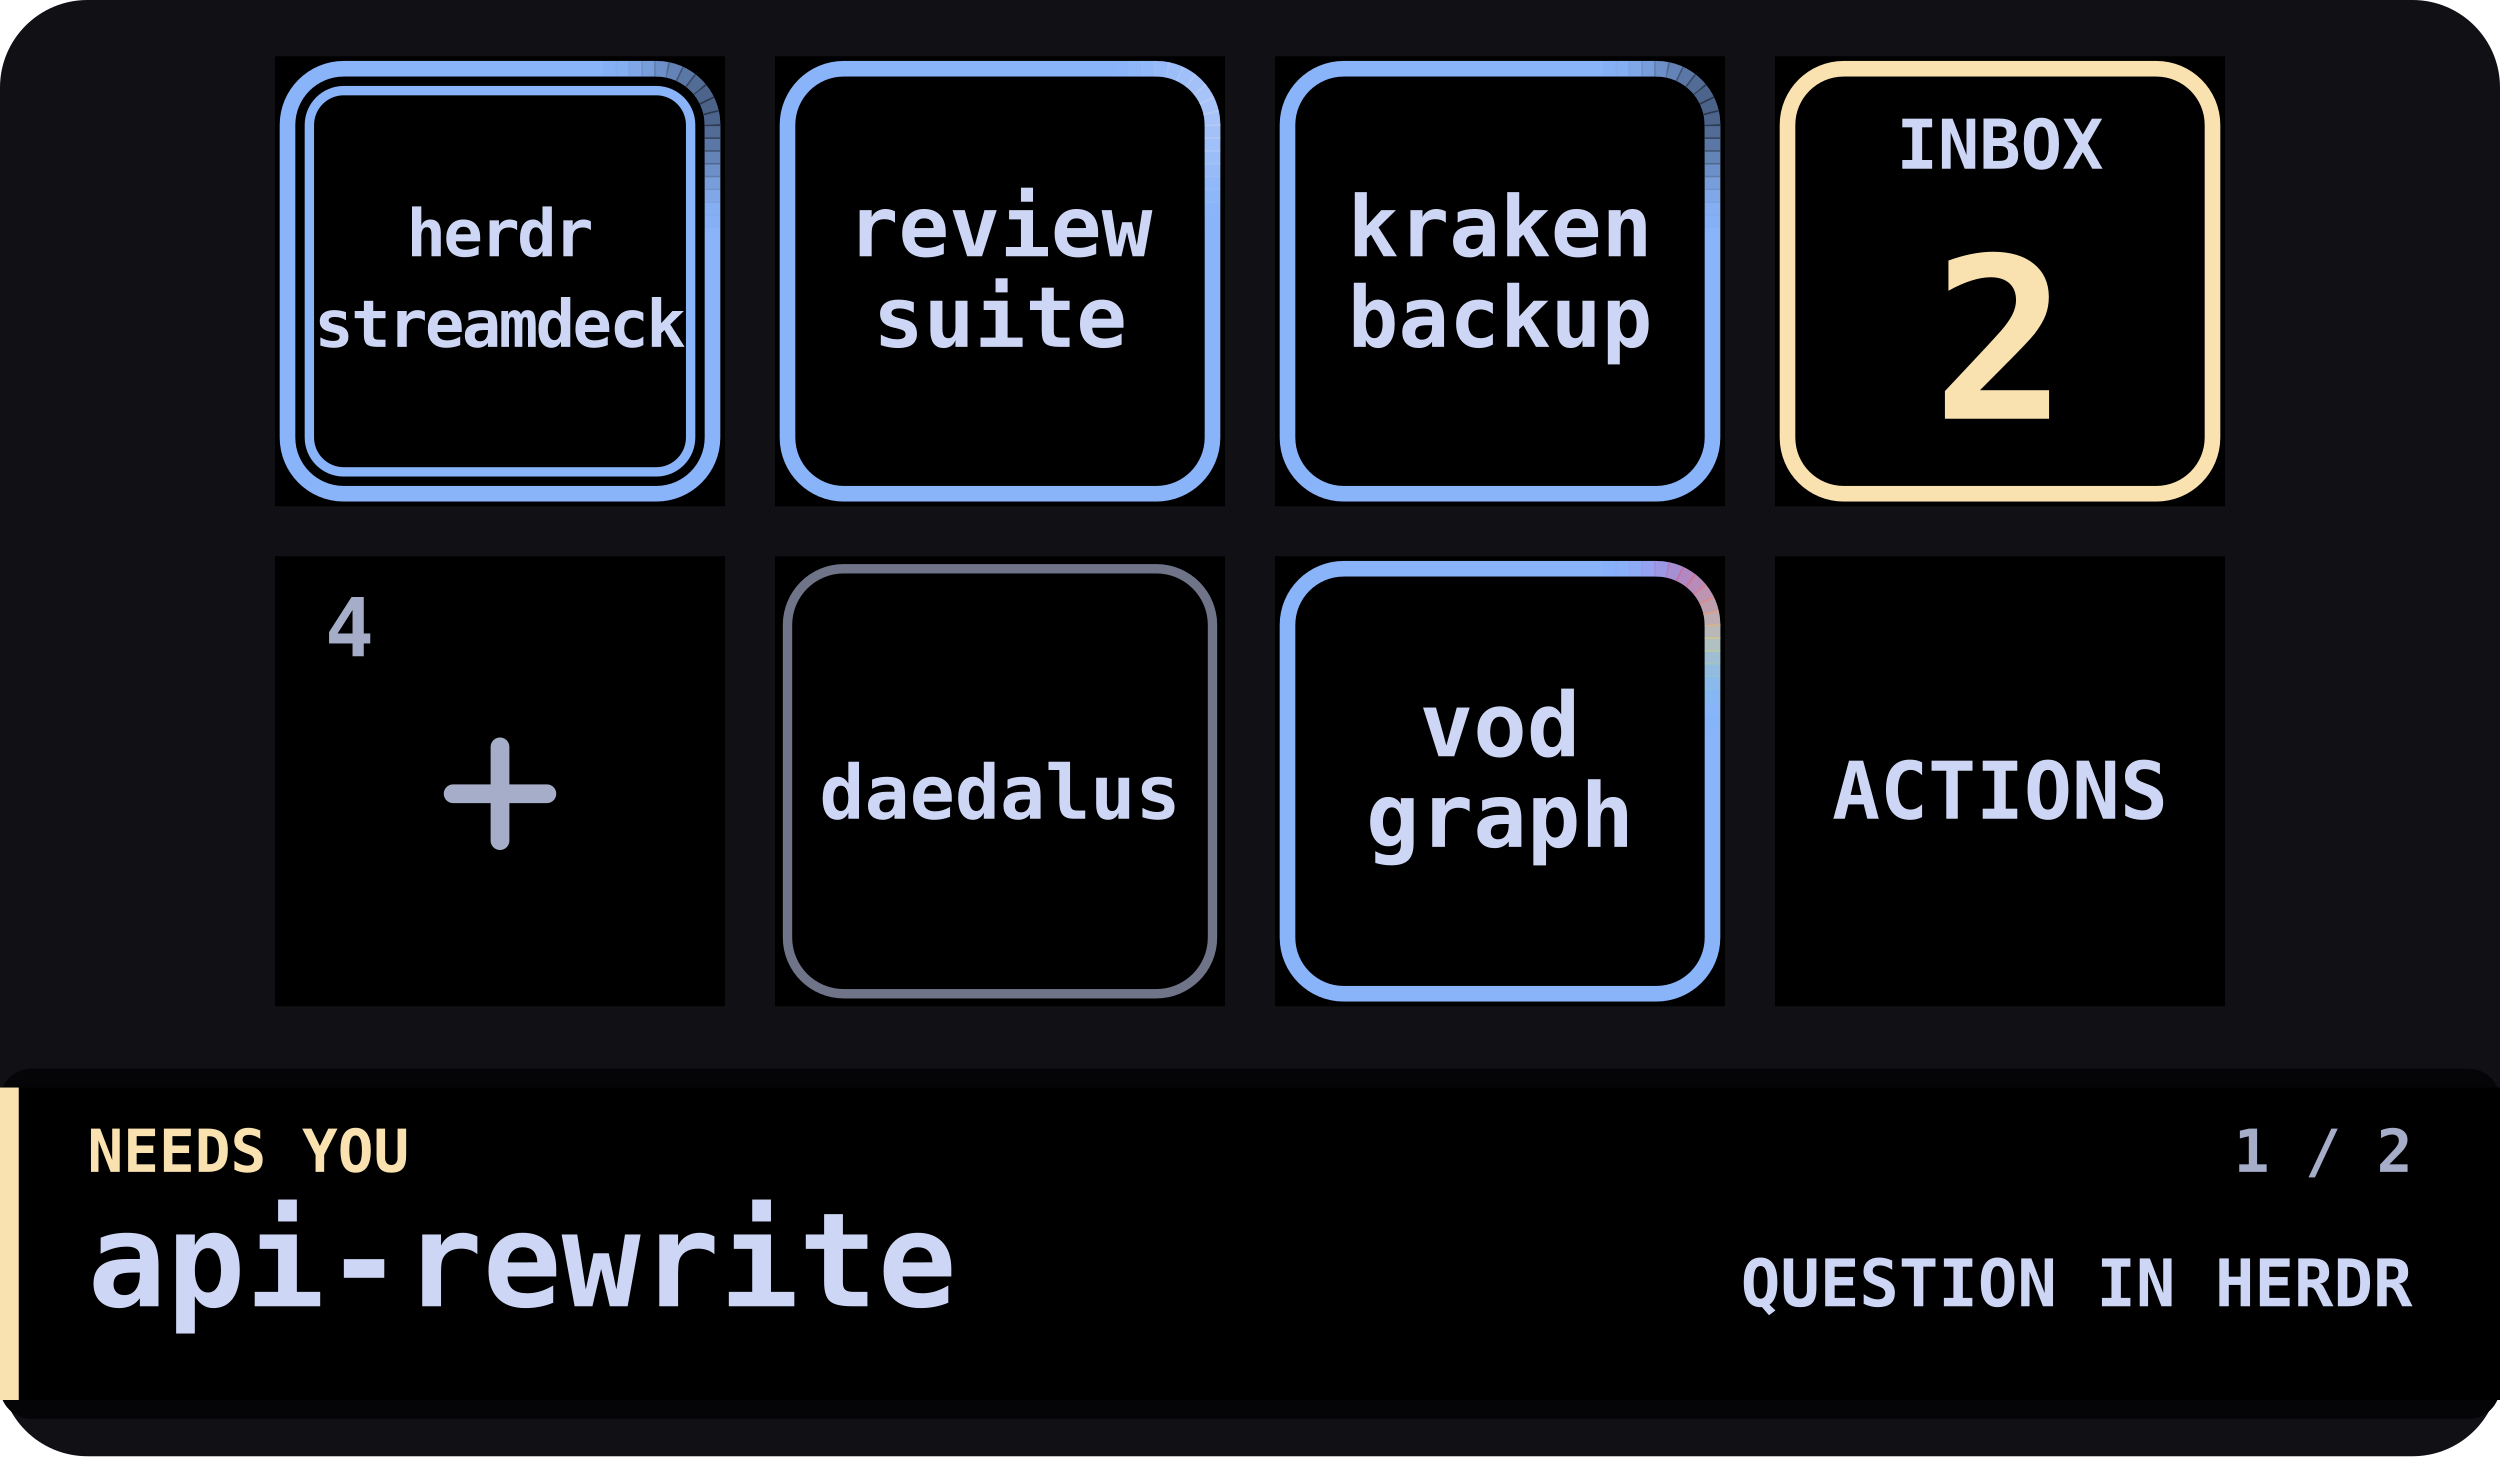
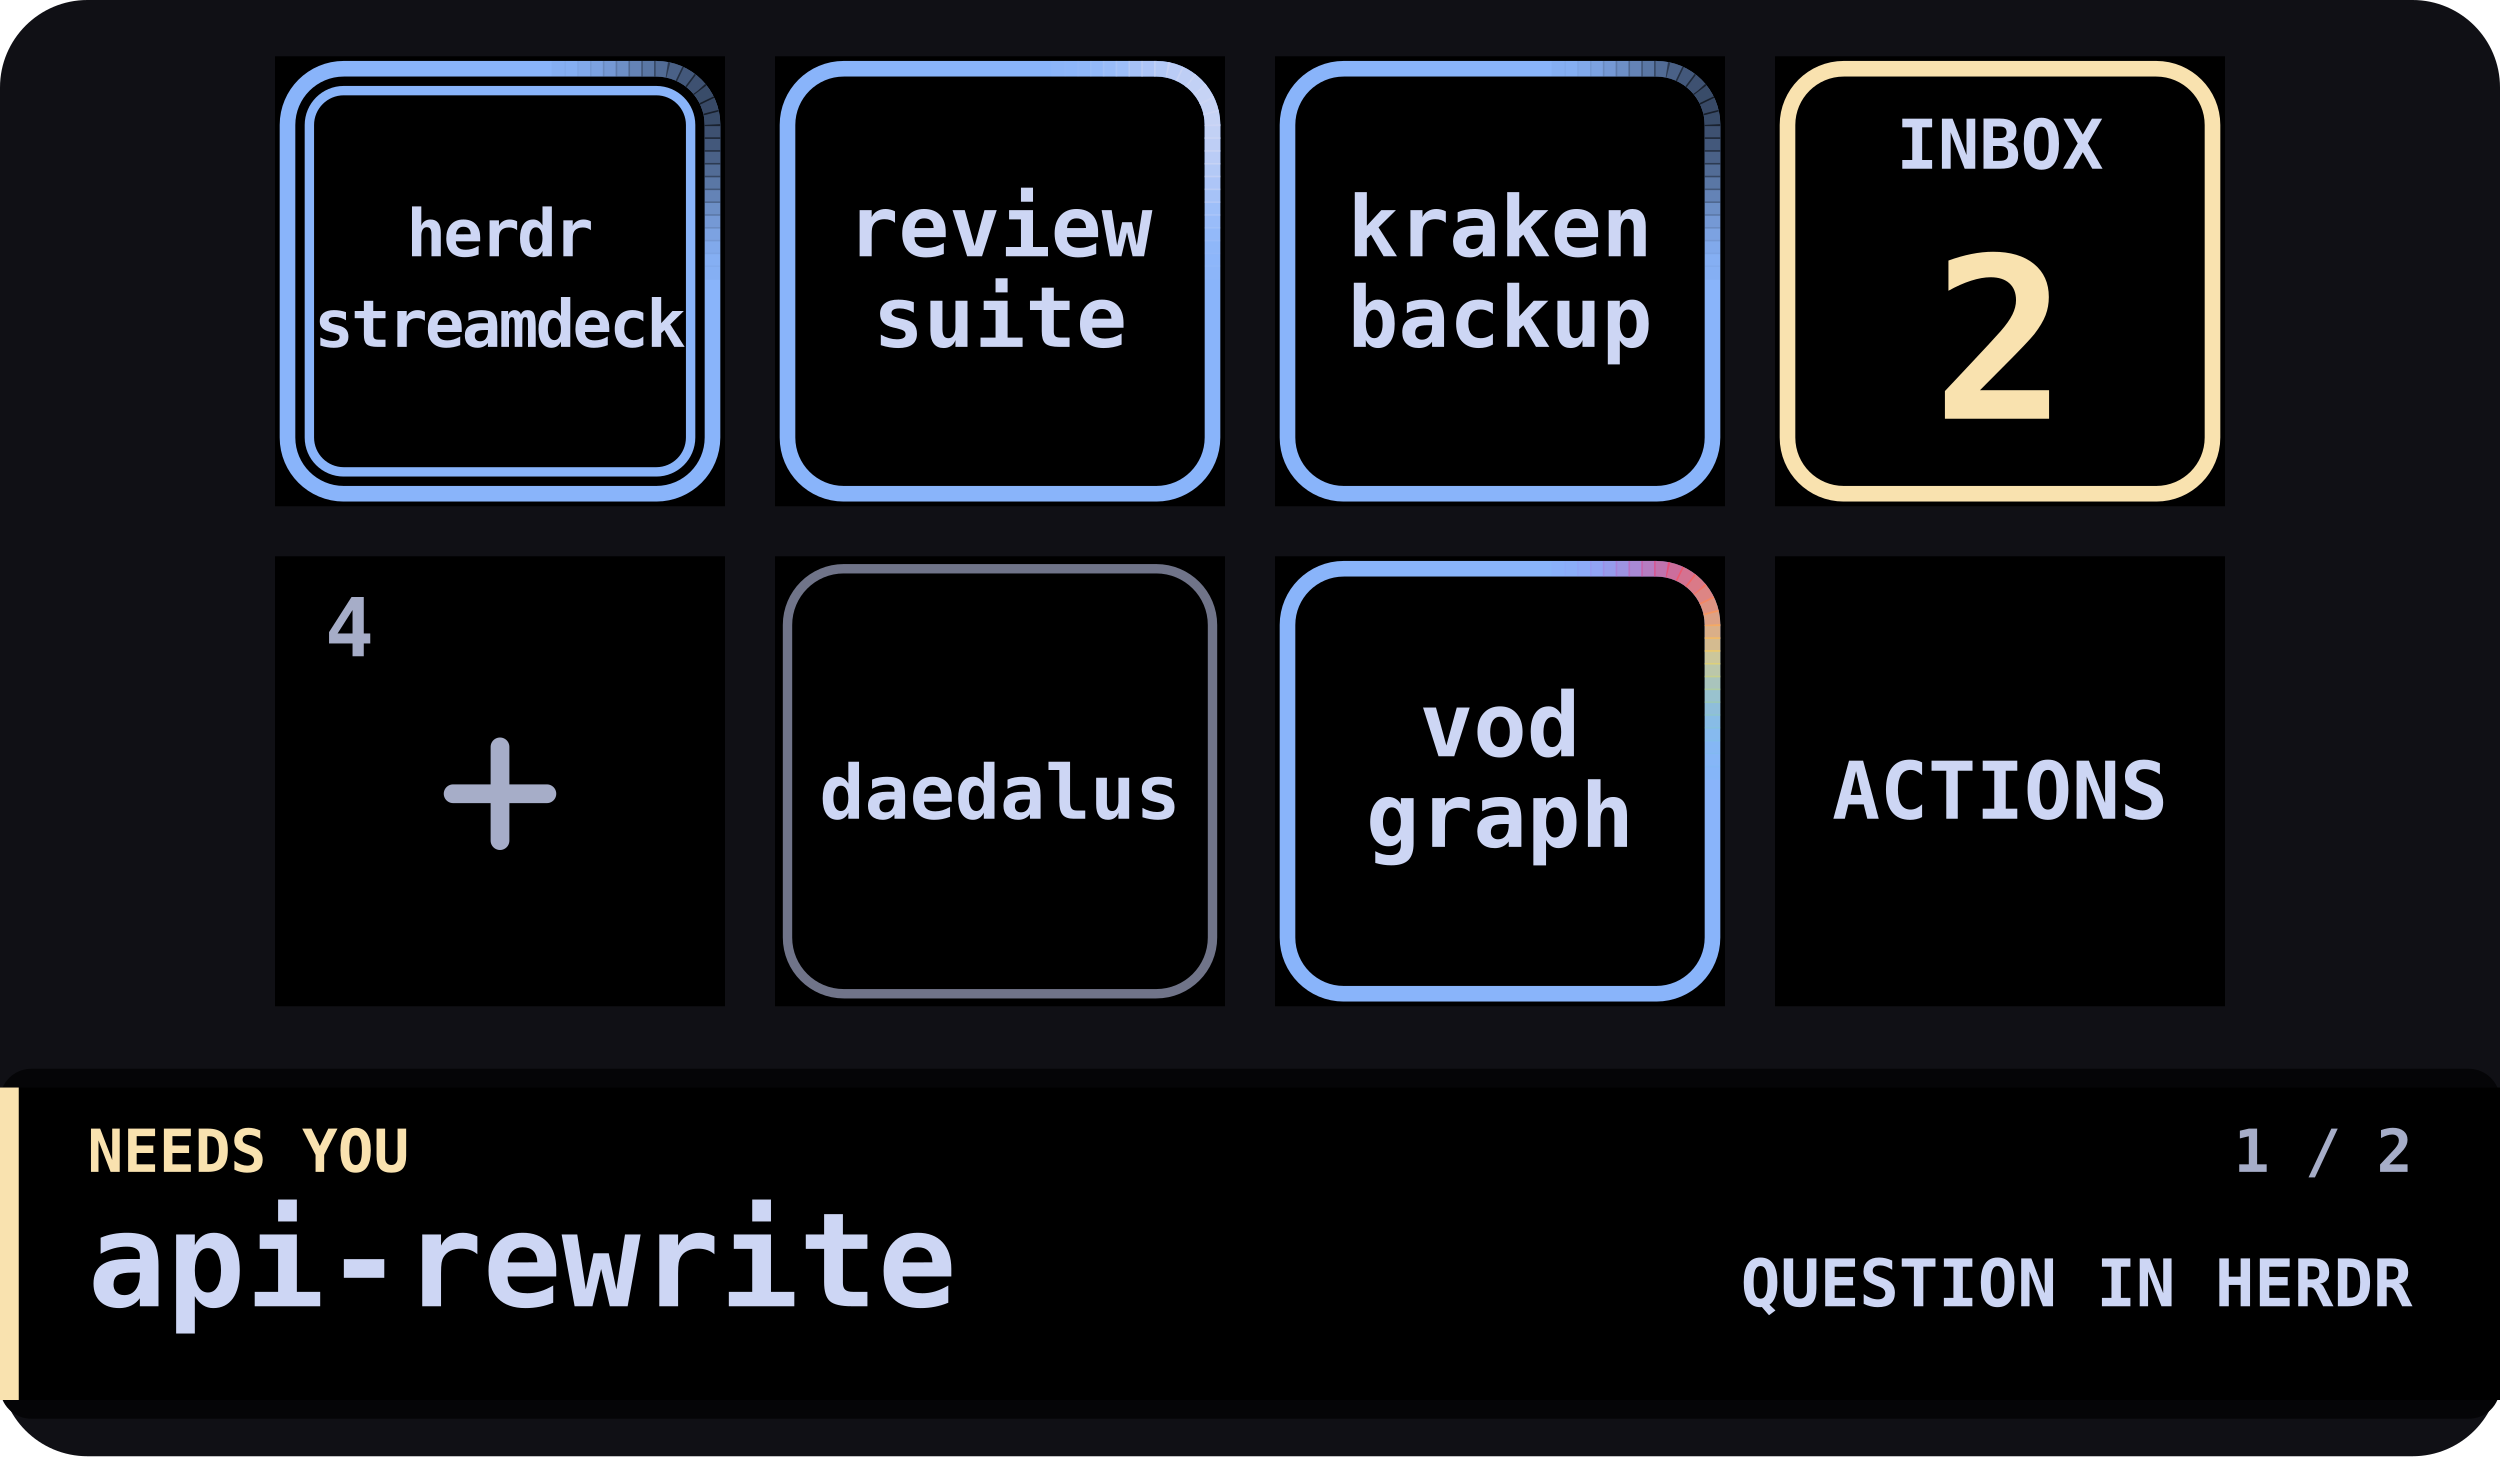
<svg xmlns="http://www.w3.org/2000/svg" width="800" height="466" viewBox="0 0 800 466">
  <rect width="800" height="466" rx="28" fill="#101015" />
  <svg x="88" y="18" width="144" height="144" viewBox="0 0 144 144">
    <rect width="144" height="144" fill="#000000" />
    <rect x="11" y="11" width="122" height="122" rx="11" fill="none" stroke="rgb(137 180 250)" stroke-width="3" />
    <rect x="4" y="4" width="136" height="136" rx="18" fill="none" stroke="rgb(137 180 250)" stroke-width="5" />
-     <rect x="4" y="4" width="136" height="136" rx="18" fill="none" stroke-width="5" stroke="#000000" stroke-opacity="0.02" stroke-dasharray="4.62 1021.58" stroke-dashoffset="-82.9" />
-     <rect x="4" y="4" width="136" height="136" rx="18" fill="none" stroke-width="5" stroke="#000000" stroke-opacity="0.03" stroke-dasharray="4.62 1021.58" stroke-dashoffset="-87.0" />
-     <rect x="4" y="4" width="136" height="136" rx="18" fill="none" stroke-width="5" stroke="#000000" stroke-opacity="0.07" stroke-dasharray="4.62 1021.58" stroke-dashoffset="-91.1" />
-     <rect x="4" y="4" width="136" height="136" rx="18" fill="none" stroke-width="5" stroke="#000000" stroke-opacity="0.13" stroke-dasharray="4.62 1021.58" stroke-dashoffset="-95.2" />
-     <rect x="4" y="4" width="136" height="136" rx="18" fill="none" stroke-width="5" stroke="#000000" stroke-opacity="0.20" stroke-dasharray="4.62 1021.58" stroke-dashoffset="-99.3" />
-     <rect x="4" y="4" width="136" height="136" rx="18" fill="none" stroke-width="5" stroke="#000000" stroke-opacity="0.27" stroke-dasharray="4.62 1021.58" stroke-dashoffset="-103.4" />
-     <rect x="4" y="4" width="136" height="136" rx="18" fill="none" stroke-width="5" stroke="#000000" stroke-opacity="0.34" stroke-dasharray="4.62 1021.58" stroke-dashoffset="-107.5" />
-     <rect x="4" y="4" width="136" height="136" rx="18" fill="none" stroke-width="5" stroke="#000000" stroke-opacity="0.40" stroke-dasharray="4.62 1021.58" stroke-dashoffset="-111.6" />
-     <rect x="4" y="4" width="136" height="136" rx="18" fill="none" stroke-width="5" stroke="#000000" stroke-opacity="0.44" stroke-dasharray="4.62 1021.58" stroke-dashoffset="-115.8" />
-     <rect x="4" y="4" width="136" height="136" rx="18" fill="none" stroke-width="5" stroke="#000000" stroke-opacity="0.45" stroke-dasharray="4.62 1021.58" stroke-dashoffset="-119.9" />
-     <rect x="4" y="4" width="136" height="136" rx="18" fill="none" stroke-width="5" stroke="#000000" stroke-opacity="0.44" stroke-dasharray="4.62 1021.58" stroke-dashoffset="-124.0" />
-     <rect x="4" y="4" width="136" height="136" rx="18" fill="none" stroke-width="5" stroke="#000000" stroke-opacity="0.40" stroke-dasharray="4.62 1021.58" stroke-dashoffset="-128.1" />
-     <rect x="4" y="4" width="136" height="136" rx="18" fill="none" stroke-width="5" stroke="#000000" stroke-opacity="0.34" stroke-dasharray="4.62 1021.58" stroke-dashoffset="-132.2" />
-     <rect x="4" y="4" width="136" height="136" rx="18" fill="none" stroke-width="5" stroke="#000000" stroke-opacity="0.27" stroke-dasharray="4.62 1021.58" stroke-dashoffset="-136.3" />
-     <rect x="4" y="4" width="136" height="136" rx="18" fill="none" stroke-width="5" stroke="#000000" stroke-opacity="0.20" stroke-dasharray="4.62 1021.58" stroke-dashoffset="-140.4" />
-     <rect x="4" y="4" width="136" height="136" rx="18" fill="none" stroke-width="5" stroke="#000000" stroke-opacity="0.13" stroke-dasharray="4.62 1021.58" stroke-dashoffset="-144.5" />
-     <rect x="4" y="4" width="136" height="136" rx="18" fill="none" stroke-width="5" stroke="#000000" stroke-opacity="0.07" stroke-dasharray="4.62 1021.58" stroke-dashoffset="-148.6" />
-     <rect x="4" y="4" width="136" height="136" rx="18" fill="none" stroke-width="5" stroke="#000000" stroke-opacity="0.03" stroke-dasharray="4.62 1021.58" stroke-dashoffset="-152.7" />
-     <rect x="4" y="4" width="136" height="136" rx="18" fill="none" stroke-width="5" stroke="#000000" stroke-opacity="0.02" stroke-dasharray="4.62 1021.58" stroke-dashoffset="-156.8" />
+     <rect x="4" y="4" width="136" height="136" rx="18" fill="none" stroke-width="5" stroke="#000000" stroke-opacity="0.03" stroke-dasharray="4.62 1021.58" stroke-dashoffset="-66.5" />
+     <rect x="4" y="4" width="136" height="136" rx="18" fill="none" stroke-width="5" stroke="#000000" stroke-opacity="0.03" stroke-dasharray="4.62 1021.58" stroke-dashoffset="-70.6" />
+     <rect x="4" y="4" width="136" height="136" rx="18" fill="none" stroke-width="5" stroke="#000000" stroke-opacity="0.06" stroke-dasharray="4.62 1021.58" stroke-dashoffset="-74.7" />
+     <rect x="4" y="4" width="136" height="136" rx="18" fill="none" stroke-width="5" stroke="#000000" stroke-opacity="0.10" stroke-dasharray="4.62 1021.58" stroke-dashoffset="-78.8" />
+     <rect x="4" y="4" width="136" height="136" rx="18" fill="none" stroke-width="5" stroke="#000000" stroke-opacity="0.15" stroke-dasharray="4.62 1021.58" stroke-dashoffset="-82.9" />
+     <rect x="4" y="4" width="136" height="136" rx="18" fill="none" stroke-width="5" stroke="#000000" stroke-opacity="0.21" stroke-dasharray="4.62 1021.58" stroke-dashoffset="-87.0" />
+     <rect x="4" y="4" width="136" height="136" rx="18" fill="none" stroke-width="5" stroke="#000000" stroke-opacity="0.27" stroke-dasharray="4.62 1021.58" stroke-dashoffset="-91.1" />
+     <rect x="4" y="4" width="136" height="136" rx="18" fill="none" stroke-width="5" stroke="#000000" stroke-opacity="0.34" stroke-dasharray="4.62 1021.58" stroke-dashoffset="-95.2" />
+     <rect x="4" y="4" width="136" height="136" rx="18" fill="none" stroke-width="5" stroke="#000000" stroke-opacity="0.40" stroke-dasharray="4.62 1021.58" stroke-dashoffset="-99.3" />
+     <rect x="4" y="4" width="136" height="136" rx="18" fill="none" stroke-width="5" stroke="#000000" stroke-opacity="0.46" stroke-dasharray="4.62 1021.58" stroke-dashoffset="-103.4" />
+     <rect x="4" y="4" width="136" height="136" rx="18" fill="none" stroke-width="5" stroke="#000000" stroke-opacity="0.51" stroke-dasharray="4.62 1021.58" stroke-dashoffset="-107.5" />
+     <rect x="4" y="4" width="136" height="136" rx="18" fill="none" stroke-width="5" stroke="#000000" stroke-opacity="0.55" stroke-dasharray="4.62 1021.58" stroke-dashoffset="-111.6" />
+     <rect x="4" y="4" width="136" height="136" rx="18" fill="none" stroke-width="5" stroke="#000000" stroke-opacity="0.58" stroke-dasharray="4.62 1021.58" stroke-dashoffset="-115.8" />
+     <rect x="4" y="4" width="136" height="136" rx="18" fill="none" stroke-width="5" stroke="#000000" stroke-opacity="0.59" stroke-dasharray="4.62 1021.58" stroke-dashoffset="-119.9" />
+     <rect x="4" y="4" width="136" height="136" rx="18" fill="none" stroke-width="5" stroke="#000000" stroke-opacity="0.58" stroke-dasharray="4.62 1021.58" stroke-dashoffset="-124.0" />
+     <rect x="4" y="4" width="136" height="136" rx="18" fill="none" stroke-width="5" stroke="#000000" stroke-opacity="0.55" stroke-dasharray="4.62 1021.58" stroke-dashoffset="-128.1" />
+     <rect x="4" y="4" width="136" height="136" rx="18" fill="none" stroke-width="5" stroke="#000000" stroke-opacity="0.51" stroke-dasharray="4.62 1021.58" stroke-dashoffset="-132.2" />
+     <rect x="4" y="4" width="136" height="136" rx="18" fill="none" stroke-width="5" stroke="#000000" stroke-opacity="0.46" stroke-dasharray="4.62 1021.58" stroke-dashoffset="-136.3" />
+     <rect x="4" y="4" width="136" height="136" rx="18" fill="none" stroke-width="5" stroke="#000000" stroke-opacity="0.40" stroke-dasharray="4.62 1021.58" stroke-dashoffset="-140.4" />
+     <rect x="4" y="4" width="136" height="136" rx="18" fill="none" stroke-width="5" stroke="#000000" stroke-opacity="0.34" stroke-dasharray="4.62 1021.58" stroke-dashoffset="-144.5" />
+     <rect x="4" y="4" width="136" height="136" rx="18" fill="none" stroke-width="5" stroke="#000000" stroke-opacity="0.27" stroke-dasharray="4.62 1021.58" stroke-dashoffset="-148.6" />
+     <rect x="4" y="4" width="136" height="136" rx="18" fill="none" stroke-width="5" stroke="#000000" stroke-opacity="0.21" stroke-dasharray="4.62 1021.58" stroke-dashoffset="-152.7" />
+     <rect x="4" y="4" width="136" height="136" rx="18" fill="none" stroke-width="5" stroke="#000000" stroke-opacity="0.15" stroke-dasharray="4.62 1021.58" stroke-dashoffset="-156.8" />
+     <rect x="4" y="4" width="136" height="136" rx="18" fill="none" stroke-width="5" stroke="#000000" stroke-opacity="0.10" stroke-dasharray="4.62 1021.58" stroke-dashoffset="-160.9" />
+     <rect x="4" y="4" width="136" height="136" rx="18" fill="none" stroke-width="5" stroke="#000000" stroke-opacity="0.06" stroke-dasharray="4.62 1021.58" stroke-dashoffset="-165.0" />
+     <rect x="4" y="4" width="136" height="136" rx="18" fill="none" stroke-width="5" stroke="#000000" stroke-opacity="0.03" stroke-dasharray="4.62 1021.58" stroke-dashoffset="-169.1" />
+     <rect x="4" y="4" width="136" height="136" rx="18" fill="none" stroke-width="5" stroke="#000000" stroke-opacity="0.03" stroke-dasharray="4.62 1021.58" stroke-dashoffset="-173.2" />
    <text x="72" y="64" font-family="Consolas" font-weight="700" font-size="21" fill="rgb(205 214 244)" text-anchor="middle" letter-spacing="-0.04em">herdr</text>
    <text x="72" y="93" font-family="Consolas" font-weight="700" font-size="21" fill="rgb(205 214 244)" text-anchor="middle" letter-spacing="-0.04em">streamdeck</text>
  </svg>
  <svg x="248" y="18" width="144" height="144" viewBox="0 0 144 144">
    <rect width="144" height="144" fill="#000000" />
    <rect x="4" y="4" width="136" height="136" rx="18" fill="none" stroke="rgb(137 180 250)" stroke-width="5" />
-     <rect x="4" y="4" width="136" height="136" rx="18" fill="none" stroke-width="5" stroke="rgb(205 214 244)" stroke-opacity="0.02" stroke-dasharray="4.62 1021.58" stroke-dashoffset="-82.9" />
-     <rect x="4" y="4" width="136" height="136" rx="18" fill="none" stroke-width="5" stroke="rgb(205 214 244)" stroke-opacity="0.03" stroke-dasharray="4.62 1021.58" stroke-dashoffset="-87.0" />
-     <rect x="4" y="4" width="136" height="136" rx="18" fill="none" stroke-width="5" stroke="rgb(205 214 244)" stroke-opacity="0.07" stroke-dasharray="4.62 1021.58" stroke-dashoffset="-91.1" />
-     <rect x="4" y="4" width="136" height="136" rx="18" fill="none" stroke-width="5" stroke="rgb(205 214 244)" stroke-opacity="0.13" stroke-dasharray="4.62 1021.58" stroke-dashoffset="-95.2" />
-     <rect x="4" y="4" width="136" height="136" rx="18" fill="none" stroke-width="5" stroke="rgb(205 214 244)" stroke-opacity="0.20" stroke-dasharray="4.62 1021.58" stroke-dashoffset="-99.3" />
-     <rect x="4" y="4" width="136" height="136" rx="18" fill="none" stroke-width="5" stroke="rgb(205 214 244)" stroke-opacity="0.27" stroke-dasharray="4.62 1021.58" stroke-dashoffset="-103.4" />
-     <rect x="4" y="4" width="136" height="136" rx="18" fill="none" stroke-width="5" stroke="rgb(205 214 244)" stroke-opacity="0.34" stroke-dasharray="4.62 1021.58" stroke-dashoffset="-107.5" />
-     <rect x="4" y="4" width="136" height="136" rx="18" fill="none" stroke-width="5" stroke="rgb(205 214 244)" stroke-opacity="0.40" stroke-dasharray="4.62 1021.58" stroke-dashoffset="-111.6" />
-     <rect x="4" y="4" width="136" height="136" rx="18" fill="none" stroke-width="5" stroke="rgb(205 214 244)" stroke-opacity="0.44" stroke-dasharray="4.62 1021.58" stroke-dashoffset="-115.8" />
-     <rect x="4" y="4" width="136" height="136" rx="18" fill="none" stroke-width="5" stroke="rgb(205 214 244)" stroke-opacity="0.45" stroke-dasharray="4.62 1021.58" stroke-dashoffset="-119.9" />
-     <rect x="4" y="4" width="136" height="136" rx="18" fill="none" stroke-width="5" stroke="rgb(205 214 244)" stroke-opacity="0.44" stroke-dasharray="4.62 1021.58" stroke-dashoffset="-124.0" />
-     <rect x="4" y="4" width="136" height="136" rx="18" fill="none" stroke-width="5" stroke="rgb(205 214 244)" stroke-opacity="0.40" stroke-dasharray="4.62 1021.58" stroke-dashoffset="-128.1" />
-     <rect x="4" y="4" width="136" height="136" rx="18" fill="none" stroke-width="5" stroke="rgb(205 214 244)" stroke-opacity="0.34" stroke-dasharray="4.62 1021.58" stroke-dashoffset="-132.2" />
-     <rect x="4" y="4" width="136" height="136" rx="18" fill="none" stroke-width="5" stroke="rgb(205 214 244)" stroke-opacity="0.27" stroke-dasharray="4.62 1021.58" stroke-dashoffset="-136.3" />
-     <rect x="4" y="4" width="136" height="136" rx="18" fill="none" stroke-width="5" stroke="rgb(205 214 244)" stroke-opacity="0.20" stroke-dasharray="4.62 1021.58" stroke-dashoffset="-140.4" />
-     <rect x="4" y="4" width="136" height="136" rx="18" fill="none" stroke-width="5" stroke="rgb(205 214 244)" stroke-opacity="0.13" stroke-dasharray="4.62 1021.58" stroke-dashoffset="-144.5" />
-     <rect x="4" y="4" width="136" height="136" rx="18" fill="none" stroke-width="5" stroke="rgb(205 214 244)" stroke-opacity="0.07" stroke-dasharray="4.62 1021.58" stroke-dashoffset="-148.6" />
-     <rect x="4" y="4" width="136" height="136" rx="18" fill="none" stroke-width="5" stroke="rgb(205 214 244)" stroke-opacity="0.03" stroke-dasharray="4.62 1021.58" stroke-dashoffset="-152.7" />
-     <rect x="4" y="4" width="136" height="136" rx="18" fill="none" stroke-width="5" stroke="rgb(205 214 244)" stroke-opacity="0.02" stroke-dasharray="4.62 1021.58" stroke-dashoffset="-156.8" />
+     <rect x="4" y="4" width="136" height="136" rx="18" fill="none" stroke-width="5" stroke="rgb(205 214 244)" stroke-opacity="0.04" stroke-dasharray="4.62 1021.58" stroke-dashoffset="-66.5" />
+     <rect x="4" y="4" width="136" height="136" rx="18" fill="none" stroke-width="5" stroke="rgb(205 214 244)" stroke-opacity="0.05" stroke-dasharray="4.62 1021.58" stroke-dashoffset="-70.6" />
+     <rect x="4" y="4" width="136" height="136" rx="18" fill="none" stroke-width="5" stroke="rgb(205 214 244)" stroke-opacity="0.09" stroke-dasharray="4.62 1021.58" stroke-dashoffset="-74.7" />
+     <rect x="4" y="4" width="136" height="136" rx="18" fill="none" stroke-width="5" stroke="rgb(205 214 244)" stroke-opacity="0.15" stroke-dasharray="4.62 1021.58" stroke-dashoffset="-78.8" />
+     <rect x="4" y="4" width="136" height="136" rx="18" fill="none" stroke-width="5" stroke="rgb(205 214 244)" stroke-opacity="0.23" stroke-dasharray="4.62 1021.58" stroke-dashoffset="-82.9" />
+     <rect x="4" y="4" width="136" height="136" rx="18" fill="none" stroke-width="5" stroke="rgb(205 214 244)" stroke-opacity="0.32" stroke-dasharray="4.62 1021.58" stroke-dashoffset="-87.0" />
+     <rect x="4" y="4" width="136" height="136" rx="18" fill="none" stroke-width="5" stroke="rgb(205 214 244)" stroke-opacity="0.42" stroke-dasharray="4.62 1021.58" stroke-dashoffset="-91.1" />
+     <rect x="4" y="4" width="136" height="136" rx="18" fill="none" stroke-width="5" stroke="rgb(205 214 244)" stroke-opacity="0.52" stroke-dasharray="4.62 1021.58" stroke-dashoffset="-95.2" />
+     <rect x="4" y="4" width="136" height="136" rx="18" fill="none" stroke-width="5" stroke="rgb(205 214 244)" stroke-opacity="0.62" stroke-dasharray="4.62 1021.58" stroke-dashoffset="-99.3" />
+     <rect x="4" y="4" width="136" height="136" rx="18" fill="none" stroke-width="5" stroke="rgb(205 214 244)" stroke-opacity="0.71" stroke-dasharray="4.62 1021.58" stroke-dashoffset="-103.4" />
+     <rect x="4" y="4" width="136" height="136" rx="18" fill="none" stroke-width="5" stroke="rgb(205 214 244)" stroke-opacity="0.79" stroke-dasharray="4.62 1021.58" stroke-dashoffset="-107.5" />
+     <rect x="4" y="4" width="136" height="136" rx="18" fill="none" stroke-width="5" stroke="rgb(205 214 244)" stroke-opacity="0.85" stroke-dasharray="4.62 1021.58" stroke-dashoffset="-111.6" />
+     <rect x="4" y="4" width="136" height="136" rx="18" fill="none" stroke-width="5" stroke="rgb(205 214 244)" stroke-opacity="0.89" stroke-dasharray="4.62 1021.58" stroke-dashoffset="-115.8" />
+     <rect x="4" y="4" width="136" height="136" rx="18" fill="none" stroke-width="5" stroke="rgb(205 214 244)" stroke-opacity="0.90" stroke-dasharray="4.62 1021.58" stroke-dashoffset="-119.9" />
+     <rect x="4" y="4" width="136" height="136" rx="18" fill="none" stroke-width="5" stroke="rgb(205 214 244)" stroke-opacity="0.89" stroke-dasharray="4.62 1021.58" stroke-dashoffset="-124.0" />
+     <rect x="4" y="4" width="136" height="136" rx="18" fill="none" stroke-width="5" stroke="rgb(205 214 244)" stroke-opacity="0.85" stroke-dasharray="4.62 1021.58" stroke-dashoffset="-128.1" />
+     <rect x="4" y="4" width="136" height="136" rx="18" fill="none" stroke-width="5" stroke="rgb(205 214 244)" stroke-opacity="0.79" stroke-dasharray="4.62 1021.58" stroke-dashoffset="-132.2" />
+     <rect x="4" y="4" width="136" height="136" rx="18" fill="none" stroke-width="5" stroke="rgb(205 214 244)" stroke-opacity="0.71" stroke-dasharray="4.62 1021.58" stroke-dashoffset="-136.3" />
+     <rect x="4" y="4" width="136" height="136" rx="18" fill="none" stroke-width="5" stroke="rgb(205 214 244)" stroke-opacity="0.62" stroke-dasharray="4.62 1021.58" stroke-dashoffset="-140.4" />
+     <rect x="4" y="4" width="136" height="136" rx="18" fill="none" stroke-width="5" stroke="rgb(205 214 244)" stroke-opacity="0.52" stroke-dasharray="4.62 1021.58" stroke-dashoffset="-144.5" />
+     <rect x="4" y="4" width="136" height="136" rx="18" fill="none" stroke-width="5" stroke="rgb(205 214 244)" stroke-opacity="0.42" stroke-dasharray="4.62 1021.58" stroke-dashoffset="-148.6" />
+     <rect x="4" y="4" width="136" height="136" rx="18" fill="none" stroke-width="5" stroke="rgb(205 214 244)" stroke-opacity="0.32" stroke-dasharray="4.62 1021.58" stroke-dashoffset="-152.7" />
+     <rect x="4" y="4" width="136" height="136" rx="18" fill="none" stroke-width="5" stroke="rgb(205 214 244)" stroke-opacity="0.23" stroke-dasharray="4.62 1021.58" stroke-dashoffset="-156.8" />
+     <rect x="4" y="4" width="136" height="136" rx="18" fill="none" stroke-width="5" stroke="rgb(205 214 244)" stroke-opacity="0.15" stroke-dasharray="4.62 1021.58" stroke-dashoffset="-160.9" />
+     <rect x="4" y="4" width="136" height="136" rx="18" fill="none" stroke-width="5" stroke="rgb(205 214 244)" stroke-opacity="0.09" stroke-dasharray="4.62 1021.58" stroke-dashoffset="-165.0" />
+     <rect x="4" y="4" width="136" height="136" rx="18" fill="none" stroke-width="5" stroke="rgb(205 214 244)" stroke-opacity="0.05" stroke-dasharray="4.62 1021.58" stroke-dashoffset="-169.1" />
+     <rect x="4" y="4" width="136" height="136" rx="18" fill="none" stroke-width="5" stroke="rgb(205 214 244)" stroke-opacity="0.04" stroke-dasharray="4.62 1021.58" stroke-dashoffset="-173.2" />
    <text x="72" y="64" font-family="Consolas" font-weight="700" font-size="27" fill="rgb(205 214 244)" text-anchor="middle">review</text>
    <text x="72" y="93" font-family="Consolas" font-weight="700" font-size="27" fill="rgb(205 214 244)" text-anchor="middle">suite</text>
  </svg>
  <svg x="408" y="18" width="144" height="144" viewBox="0 0 144 144">
    <rect width="144" height="144" fill="#000000" />
    <rect x="4" y="4" width="136" height="136" rx="18" fill="none" stroke="rgb(137 180 250)" stroke-width="5" />
-     <rect x="4" y="4" width="136" height="136" rx="18" fill="none" stroke-width="5" stroke="#000000" stroke-opacity="0.02" stroke-dasharray="4.62 1021.58" stroke-dashoffset="-82.9" />
-     <rect x="4" y="4" width="136" height="136" rx="18" fill="none" stroke-width="5" stroke="#000000" stroke-opacity="0.03" stroke-dasharray="4.62 1021.58" stroke-dashoffset="-87.0" />
-     <rect x="4" y="4" width="136" height="136" rx="18" fill="none" stroke-width="5" stroke="#000000" stroke-opacity="0.07" stroke-dasharray="4.62 1021.58" stroke-dashoffset="-91.1" />
-     <rect x="4" y="4" width="136" height="136" rx="18" fill="none" stroke-width="5" stroke="#000000" stroke-opacity="0.13" stroke-dasharray="4.62 1021.58" stroke-dashoffset="-95.2" />
-     <rect x="4" y="4" width="136" height="136" rx="18" fill="none" stroke-width="5" stroke="#000000" stroke-opacity="0.20" stroke-dasharray="4.62 1021.58" stroke-dashoffset="-99.3" />
-     <rect x="4" y="4" width="136" height="136" rx="18" fill="none" stroke-width="5" stroke="#000000" stroke-opacity="0.27" stroke-dasharray="4.62 1021.58" stroke-dashoffset="-103.4" />
-     <rect x="4" y="4" width="136" height="136" rx="18" fill="none" stroke-width="5" stroke="#000000" stroke-opacity="0.34" stroke-dasharray="4.62 1021.58" stroke-dashoffset="-107.5" />
-     <rect x="4" y="4" width="136" height="136" rx="18" fill="none" stroke-width="5" stroke="#000000" stroke-opacity="0.40" stroke-dasharray="4.62 1021.58" stroke-dashoffset="-111.6" />
-     <rect x="4" y="4" width="136" height="136" rx="18" fill="none" stroke-width="5" stroke="#000000" stroke-opacity="0.44" stroke-dasharray="4.62 1021.58" stroke-dashoffset="-115.8" />
-     <rect x="4" y="4" width="136" height="136" rx="18" fill="none" stroke-width="5" stroke="#000000" stroke-opacity="0.45" stroke-dasharray="4.62 1021.58" stroke-dashoffset="-119.9" />
-     <rect x="4" y="4" width="136" height="136" rx="18" fill="none" stroke-width="5" stroke="#000000" stroke-opacity="0.44" stroke-dasharray="4.62 1021.58" stroke-dashoffset="-124.0" />
-     <rect x="4" y="4" width="136" height="136" rx="18" fill="none" stroke-width="5" stroke="#000000" stroke-opacity="0.40" stroke-dasharray="4.62 1021.58" stroke-dashoffset="-128.1" />
-     <rect x="4" y="4" width="136" height="136" rx="18" fill="none" stroke-width="5" stroke="#000000" stroke-opacity="0.34" stroke-dasharray="4.62 1021.58" stroke-dashoffset="-132.2" />
-     <rect x="4" y="4" width="136" height="136" rx="18" fill="none" stroke-width="5" stroke="#000000" stroke-opacity="0.27" stroke-dasharray="4.62 1021.58" stroke-dashoffset="-136.3" />
-     <rect x="4" y="4" width="136" height="136" rx="18" fill="none" stroke-width="5" stroke="#000000" stroke-opacity="0.20" stroke-dasharray="4.62 1021.58" stroke-dashoffset="-140.4" />
-     <rect x="4" y="4" width="136" height="136" rx="18" fill="none" stroke-width="5" stroke="#000000" stroke-opacity="0.13" stroke-dasharray="4.62 1021.58" stroke-dashoffset="-144.5" />
-     <rect x="4" y="4" width="136" height="136" rx="18" fill="none" stroke-width="5" stroke="#000000" stroke-opacity="0.07" stroke-dasharray="4.62 1021.58" stroke-dashoffset="-148.6" />
-     <rect x="4" y="4" width="136" height="136" rx="18" fill="none" stroke-width="5" stroke="#000000" stroke-opacity="0.03" stroke-dasharray="4.62 1021.58" stroke-dashoffset="-152.7" />
-     <rect x="4" y="4" width="136" height="136" rx="18" fill="none" stroke-width="5" stroke="#000000" stroke-opacity="0.02" stroke-dasharray="4.62 1021.58" stroke-dashoffset="-156.8" />
+     <rect x="4" y="4" width="136" height="136" rx="18" fill="none" stroke-width="5" stroke="#000000" stroke-opacity="0.03" stroke-dasharray="4.62 1021.58" stroke-dashoffset="-66.5" />
+     <rect x="4" y="4" width="136" height="136" rx="18" fill="none" stroke-width="5" stroke="#000000" stroke-opacity="0.03" stroke-dasharray="4.62 1021.58" stroke-dashoffset="-70.6" />
+     <rect x="4" y="4" width="136" height="136" rx="18" fill="none" stroke-width="5" stroke="#000000" stroke-opacity="0.06" stroke-dasharray="4.62 1021.58" stroke-dashoffset="-74.7" />
+     <rect x="4" y="4" width="136" height="136" rx="18" fill="none" stroke-width="5" stroke="#000000" stroke-opacity="0.10" stroke-dasharray="4.62 1021.58" stroke-dashoffset="-78.8" />
+     <rect x="4" y="4" width="136" height="136" rx="18" fill="none" stroke-width="5" stroke="#000000" stroke-opacity="0.15" stroke-dasharray="4.62 1021.58" stroke-dashoffset="-82.9" />
+     <rect x="4" y="4" width="136" height="136" rx="18" fill="none" stroke-width="5" stroke="#000000" stroke-opacity="0.21" stroke-dasharray="4.62 1021.58" stroke-dashoffset="-87.0" />
+     <rect x="4" y="4" width="136" height="136" rx="18" fill="none" stroke-width="5" stroke="#000000" stroke-opacity="0.27" stroke-dasharray="4.62 1021.58" stroke-dashoffset="-91.1" />
+     <rect x="4" y="4" width="136" height="136" rx="18" fill="none" stroke-width="5" stroke="#000000" stroke-opacity="0.34" stroke-dasharray="4.62 1021.58" stroke-dashoffset="-95.2" />
+     <rect x="4" y="4" width="136" height="136" rx="18" fill="none" stroke-width="5" stroke="#000000" stroke-opacity="0.40" stroke-dasharray="4.62 1021.58" stroke-dashoffset="-99.3" />
+     <rect x="4" y="4" width="136" height="136" rx="18" fill="none" stroke-width="5" stroke="#000000" stroke-opacity="0.46" stroke-dasharray="4.62 1021.58" stroke-dashoffset="-103.4" />
+     <rect x="4" y="4" width="136" height="136" rx="18" fill="none" stroke-width="5" stroke="#000000" stroke-opacity="0.51" stroke-dasharray="4.62 1021.58" stroke-dashoffset="-107.5" />
+     <rect x="4" y="4" width="136" height="136" rx="18" fill="none" stroke-width="5" stroke="#000000" stroke-opacity="0.55" stroke-dasharray="4.62 1021.58" stroke-dashoffset="-111.6" />
+     <rect x="4" y="4" width="136" height="136" rx="18" fill="none" stroke-width="5" stroke="#000000" stroke-opacity="0.58" stroke-dasharray="4.62 1021.58" stroke-dashoffset="-115.8" />
+     <rect x="4" y="4" width="136" height="136" rx="18" fill="none" stroke-width="5" stroke="#000000" stroke-opacity="0.59" stroke-dasharray="4.62 1021.58" stroke-dashoffset="-119.9" />
+     <rect x="4" y="4" width="136" height="136" rx="18" fill="none" stroke-width="5" stroke="#000000" stroke-opacity="0.58" stroke-dasharray="4.62 1021.58" stroke-dashoffset="-124.0" />
+     <rect x="4" y="4" width="136" height="136" rx="18" fill="none" stroke-width="5" stroke="#000000" stroke-opacity="0.55" stroke-dasharray="4.62 1021.58" stroke-dashoffset="-128.1" />
+     <rect x="4" y="4" width="136" height="136" rx="18" fill="none" stroke-width="5" stroke="#000000" stroke-opacity="0.51" stroke-dasharray="4.62 1021.58" stroke-dashoffset="-132.2" />
+     <rect x="4" y="4" width="136" height="136" rx="18" fill="none" stroke-width="5" stroke="#000000" stroke-opacity="0.46" stroke-dasharray="4.62 1021.58" stroke-dashoffset="-136.3" />
+     <rect x="4" y="4" width="136" height="136" rx="18" fill="none" stroke-width="5" stroke="#000000" stroke-opacity="0.40" stroke-dasharray="4.62 1021.58" stroke-dashoffset="-140.4" />
+     <rect x="4" y="4" width="136" height="136" rx="18" fill="none" stroke-width="5" stroke="#000000" stroke-opacity="0.34" stroke-dasharray="4.62 1021.58" stroke-dashoffset="-144.5" />
+     <rect x="4" y="4" width="136" height="136" rx="18" fill="none" stroke-width="5" stroke="#000000" stroke-opacity="0.27" stroke-dasharray="4.62 1021.58" stroke-dashoffset="-148.6" />
+     <rect x="4" y="4" width="136" height="136" rx="18" fill="none" stroke-width="5" stroke="#000000" stroke-opacity="0.21" stroke-dasharray="4.62 1021.58" stroke-dashoffset="-152.7" />
+     <rect x="4" y="4" width="136" height="136" rx="18" fill="none" stroke-width="5" stroke="#000000" stroke-opacity="0.15" stroke-dasharray="4.62 1021.58" stroke-dashoffset="-156.8" />
+     <rect x="4" y="4" width="136" height="136" rx="18" fill="none" stroke-width="5" stroke="#000000" stroke-opacity="0.10" stroke-dasharray="4.62 1021.58" stroke-dashoffset="-160.9" />
+     <rect x="4" y="4" width="136" height="136" rx="18" fill="none" stroke-width="5" stroke="#000000" stroke-opacity="0.06" stroke-dasharray="4.62 1021.58" stroke-dashoffset="-165.0" />
+     <rect x="4" y="4" width="136" height="136" rx="18" fill="none" stroke-width="5" stroke="#000000" stroke-opacity="0.03" stroke-dasharray="4.62 1021.58" stroke-dashoffset="-169.1" />
+     <rect x="4" y="4" width="136" height="136" rx="18" fill="none" stroke-width="5" stroke="#000000" stroke-opacity="0.03" stroke-dasharray="4.62 1021.58" stroke-dashoffset="-173.2" />
    <text x="72" y="64" font-family="Consolas" font-weight="700" font-size="27" fill="rgb(205 214 244)" text-anchor="middle">kraken</text>
    <text x="72" y="93" font-family="Consolas" font-weight="700" font-size="27" fill="rgb(205 214 244)" text-anchor="middle">backup</text>
  </svg>
  <svg x="568" y="18" width="144" height="144" viewBox="0 0 144 144">
    <rect width="144" height="144" fill="#000000" />
    <rect x="4" y="4" width="136" height="136" rx="18" fill="none" stroke="rgb(249 226 175)" stroke-width="5" />
    <text x="72" y="36" font-family="Consolas" font-weight="700" font-size="22" fill="rgb(205 214 244)" text-anchor="middle">INBOX</text>
    <text x="72" y="116" font-family="Consolas" font-weight="700" font-size="72" fill="rgb(249 226 175)" text-anchor="middle">2</text>
  </svg>
  <svg x="88" y="178" width="144" height="144" viewBox="0 0 144 144">
    <rect width="144" height="144" fill="#000000" />
    <text x="16" y="32" font-family="Consolas" font-weight="700" font-size="26" fill="rgb(166 173 200)">4</text>
    <path d="M57 76H87M72 61V91" stroke="rgb(166 173 200)" stroke-width="6" stroke-linecap="round" />
  </svg>
  <svg x="248" y="178" width="144" height="144" viewBox="0 0 144 144">
    <rect width="144" height="144" fill="#000000" />
    <rect x="4" y="4" width="136" height="136" rx="18" fill="none" stroke="rgb(112 116 137)" stroke-width="3" />
    <text x="72" y="84" font-family="Consolas" font-weight="700" font-size="24" fill="rgb(205 214 244)" text-anchor="middle">daedalus</text>
  </svg>
  <svg x="408" y="178" width="144" height="144" viewBox="0 0 144 144">
    <rect width="144" height="144" fill="#000000" />
    <rect x="4" y="4" width="136" height="136" rx="18" fill="none" stroke="rgb(137 180 250)" stroke-width="5" />
-     <rect x="4" y="4" width="136" height="136" rx="18" fill="none" stroke-width="5" stroke="rgb(175 46 255)" stroke-opacity="0.02" stroke-dasharray="4.62 1021.58" stroke-dashoffset="-82.9" />
-     <rect x="4" y="4" width="136" height="136" rx="18" fill="none" stroke-width="5" stroke="rgb(188 47 227)" stroke-opacity="0.03" stroke-dasharray="4.62 1021.58" stroke-dashoffset="-87.0" />
-     <rect x="4" y="4" width="136" height="136" rx="18" fill="none" stroke-width="5" stroke="rgb(202 48 198)" stroke-opacity="0.07" stroke-dasharray="4.62 1021.58" stroke-dashoffset="-91.1" />
-     <rect x="4" y="4" width="136" height="136" rx="18" fill="none" stroke-width="5" stroke="rgb(215 49 170)" stroke-opacity="0.13" stroke-dasharray="4.62 1021.58" stroke-dashoffset="-95.2" />
-     <rect x="4" y="4" width="136" height="136" rx="18" fill="none" stroke-width="5" stroke="rgb(228 49 142)" stroke-opacity="0.20" stroke-dasharray="4.62 1021.58" stroke-dashoffset="-99.3" />
-     <rect x="4" y="4" width="136" height="136" rx="18" fill="none" stroke-width="5" stroke="rgb(242 50 113)" stroke-opacity="0.27" stroke-dasharray="4.62 1021.58" stroke-dashoffset="-103.4" />
-     <rect x="4" y="4" width="136" height="136" rx="18" fill="none" stroke-width="5" stroke="rgb(255 51 85)" stroke-opacity="0.34" stroke-dasharray="4.62 1021.58" stroke-dashoffset="-107.5" />
-     <rect x="4" y="4" width="136" height="136" rx="18" fill="none" stroke-width="5" stroke="rgb(255 79 85)" stroke-opacity="0.40" stroke-dasharray="4.62 1021.58" stroke-dashoffset="-111.6" />
-     <rect x="4" y="4" width="136" height="136" rx="18" fill="none" stroke-width="5" stroke="rgb(255 107 84)" stroke-opacity="0.44" stroke-dasharray="4.62 1021.58" stroke-dashoffset="-115.8" />
-     <rect x="4" y="4" width="136" height="136" rx="18" fill="none" stroke-width="5" stroke="rgb(255 135 84)" stroke-opacity="0.45" stroke-dasharray="4.62 1021.58" stroke-dashoffset="-119.9" />
-     <rect x="4" y="4" width="136" height="136" rx="18" fill="none" stroke-width="5" stroke="rgb(255 162 84)" stroke-opacity="0.44" stroke-dasharray="4.62 1021.58" stroke-dashoffset="-124.0" />
-     <rect x="4" y="4" width="136" height="136" rx="18" fill="none" stroke-width="5" stroke="rgb(255 190 83)" stroke-opacity="0.40" stroke-dasharray="4.62 1021.58" stroke-dashoffset="-128.1" />
-     <rect x="4" y="4" width="136" height="136" rx="18" fill="none" stroke-width="5" stroke="rgb(255 218 83)" stroke-opacity="0.34" stroke-dasharray="4.62 1021.58" stroke-dashoffset="-132.2" />
-     <rect x="4" y="4" width="136" height="136" rx="18" fill="none" stroke-width="5" stroke="rgb(218 220 100)" stroke-opacity="0.27" stroke-dasharray="4.62 1021.58" stroke-dashoffset="-136.3" />
-     <rect x="4" y="4" width="136" height="136" rx="18" fill="none" stroke-width="5" stroke="rgb(180 221 118)" stroke-opacity="0.20" stroke-dasharray="4.62 1021.58" stroke-dashoffset="-140.4" />
-     <rect x="4" y="4" width="136" height="136" rx="18" fill="none" stroke-width="5" stroke="rgb(143 223 136)" stroke-opacity="0.13" stroke-dasharray="4.62 1021.58" stroke-dashoffset="-144.5" />
-     <rect x="4" y="4" width="136" height="136" rx="18" fill="none" stroke-width="5" stroke="rgb(105 225 153)" stroke-opacity="0.07" stroke-dasharray="4.62 1021.58" stroke-dashoffset="-148.6" />
-     <rect x="4" y="4" width="136" height="136" rx="18" fill="none" stroke-width="5" stroke="rgb(68 226 170)" stroke-opacity="0.03" stroke-dasharray="4.62 1021.58" stroke-dashoffset="-152.7" />
-     <rect x="4" y="4" width="136" height="136" rx="18" fill="none" stroke-width="5" stroke="rgb(30 228 188)" stroke-opacity="0.02" stroke-dasharray="4.62 1021.58" stroke-dashoffset="-156.8" />
+     <rect x="4" y="4" width="136" height="136" rx="18" fill="none" stroke-width="5" stroke="rgb(175 46 255)" stroke-opacity="0.03" stroke-dasharray="4.62 1021.58" stroke-dashoffset="-66.5" />
+     <rect x="4" y="4" width="136" height="136" rx="18" fill="none" stroke-width="5" stroke="rgb(184 47 235)" stroke-opacity="0.04" stroke-dasharray="4.62 1021.58" stroke-dashoffset="-70.6" />
+     <rect x="4" y="4" width="136" height="136" rx="18" fill="none" stroke-width="5" stroke="rgb(193 47 216)" stroke-opacity="0.07" stroke-dasharray="4.62 1021.58" stroke-dashoffset="-74.7" />
+     <rect x="4" y="4" width="136" height="136" rx="18" fill="none" stroke-width="5" stroke="rgb(203 48 196)" stroke-opacity="0.12" stroke-dasharray="4.62 1021.58" stroke-dashoffset="-78.8" />
+     <rect x="4" y="4" width="136" height="136" rx="18" fill="none" stroke-width="5" stroke="rgb(212 48 177)" stroke-opacity="0.18" stroke-dasharray="4.62 1021.58" stroke-dashoffset="-82.9" />
+     <rect x="4" y="4" width="136" height="136" rx="18" fill="none" stroke-width="5" stroke="rgb(221 49 157)" stroke-opacity="0.25" stroke-dasharray="4.62 1021.58" stroke-dashoffset="-87.0" />
+     <rect x="4" y="4" width="136" height="136" rx="18" fill="none" stroke-width="5" stroke="rgb(230 49 137)" stroke-opacity="0.33" stroke-dasharray="4.62 1021.58" stroke-dashoffset="-91.1" />
+     <rect x="4" y="4" width="136" height="136" rx="18" fill="none" stroke-width="5" stroke="rgb(240 50 118)" stroke-opacity="0.42" stroke-dasharray="4.62 1021.58" stroke-dashoffset="-95.2" />
+     <rect x="4" y="4" width="136" height="136" rx="18" fill="none" stroke-width="5" stroke="rgb(249 51 98)" stroke-opacity="0.50" stroke-dasharray="4.62 1021.58" stroke-dashoffset="-99.3" />
+     <rect x="4" y="4" width="136" height="136" rx="18" fill="none" stroke-width="5" stroke="rgb(255 57 85)" stroke-opacity="0.57" stroke-dasharray="4.62 1021.58" stroke-dashoffset="-103.4" />
+     <rect x="4" y="4" width="136" height="136" rx="18" fill="none" stroke-width="5" stroke="rgb(255 77 85)" stroke-opacity="0.63" stroke-dasharray="4.62 1021.58" stroke-dashoffset="-107.5" />
+     <rect x="4" y="4" width="136" height="136" rx="18" fill="none" stroke-width="5" stroke="rgb(255 96 84)" stroke-opacity="0.68" stroke-dasharray="4.62 1021.58" stroke-dashoffset="-111.6" />
+     <rect x="4" y="4" width="136" height="136" rx="18" fill="none" stroke-width="5" stroke="rgb(255 115 84)" stroke-opacity="0.71" stroke-dasharray="4.62 1021.58" stroke-dashoffset="-115.8" />
+     <rect x="4" y="4" width="136" height="136" rx="18" fill="none" stroke-width="5" stroke="rgb(255 135 84)" stroke-opacity="0.72" stroke-dasharray="4.62 1021.58" stroke-dashoffset="-119.9" />
+     <rect x="4" y="4" width="136" height="136" rx="18" fill="none" stroke-width="5" stroke="rgb(255 154 84)" stroke-opacity="0.71" stroke-dasharray="4.62 1021.58" stroke-dashoffset="-124.0" />
+     <rect x="4" y="4" width="136" height="136" rx="18" fill="none" stroke-width="5" stroke="rgb(255 173 84)" stroke-opacity="0.68" stroke-dasharray="4.62 1021.58" stroke-dashoffset="-128.1" />
+     <rect x="4" y="4" width="136" height="136" rx="18" fill="none" stroke-width="5" stroke="rgb(255 192 83)" stroke-opacity="0.63" stroke-dasharray="4.62 1021.58" stroke-dashoffset="-132.2" />
+     <rect x="4" y="4" width="136" height="136" rx="18" fill="none" stroke-width="5" stroke="rgb(255 212 83)" stroke-opacity="0.57" stroke-dasharray="4.62 1021.58" stroke-dashoffset="-136.3" />
+     <rect x="4" y="4" width="136" height="136" rx="18" fill="none" stroke-width="5" stroke="rgb(238 219 91)" stroke-opacity="0.50" stroke-dasharray="4.62 1021.58" stroke-dashoffset="-140.4" />
+     <rect x="4" y="4" width="136" height="136" rx="18" fill="none" stroke-width="5" stroke="rgb(212 220 103)" stroke-opacity="0.42" stroke-dasharray="4.62 1021.58" stroke-dashoffset="-144.5" />
+     <rect x="4" y="4" width="136" height="136" rx="18" fill="none" stroke-width="5" stroke="rgb(186 221 115)" stroke-opacity="0.33" stroke-dasharray="4.62 1021.58" stroke-dashoffset="-148.6" />
+     <rect x="4" y="4" width="136" height="136" rx="18" fill="none" stroke-width="5" stroke="rgb(160 222 127)" stroke-opacity="0.25" stroke-dasharray="4.62 1021.58" stroke-dashoffset="-152.7" />
+     <rect x="4" y="4" width="136" height="136" rx="18" fill="none" stroke-width="5" stroke="rgb(134 223 140)" stroke-opacity="0.18" stroke-dasharray="4.62 1021.58" stroke-dashoffset="-156.8" />
+     <rect x="4" y="4" width="136" height="136" rx="18" fill="none" stroke-width="5" stroke="rgb(108 225 152)" stroke-opacity="0.12" stroke-dasharray="4.62 1021.58" stroke-dashoffset="-160.9" />
+     <rect x="4" y="4" width="136" height="136" rx="18" fill="none" stroke-width="5" stroke="rgb(82 226 164)" stroke-opacity="0.07" stroke-dasharray="4.62 1021.58" stroke-dashoffset="-165.0" />
+     <rect x="4" y="4" width="136" height="136" rx="18" fill="none" stroke-width="5" stroke="rgb(56 227 176)" stroke-opacity="0.04" stroke-dasharray="4.62 1021.58" stroke-dashoffset="-169.1" />
+     <rect x="4" y="4" width="136" height="136" rx="18" fill="none" stroke-width="5" stroke="rgb(30 228 188)" stroke-opacity="0.03" stroke-dasharray="4.62 1021.58" stroke-dashoffset="-173.2" />
    <text x="72" y="64" font-family="Consolas" font-weight="700" font-size="28.5" fill="rgb(205 214 244)" text-anchor="middle">vod</text>
    <text x="72" y="93" font-family="Consolas" font-weight="700" font-size="28.5" fill="rgb(205 214 244)" text-anchor="middle">graph</text>
  </svg>
  <svg x="568" y="178" width="144" height="144" viewBox="0 0 144 144">
    <rect width="144" height="144" fill="#000000" />
    <text x="72" y="84" font-family="Consolas" font-weight="700" font-size="25.5" fill="rgb(205 214 244)" text-anchor="middle">ACTIONS</text>
  </svg>
  <rect y="342" width="800" height="112" rx="10" fill="#050507" />
  <svg x="0" y="348" width="200" height="100" viewBox="0 0 200 100">
    <rect width="800" height="100" fill="#000000" />
    <rect width="6" height="100" fill="rgb(249 226 175)" />
    <text x="28" y="27" font-family="Consolas" font-weight="700" font-size="19" fill="rgb(249 226 175)">NEEDS YOU</text>
    <text x="28" y="70" font-family="Consolas" font-weight="700" font-size="42" fill="rgb(205 214 244)">api-rewrite</text>
    <text x="772" y="27" font-family="Consolas" font-weight="700" font-size="19" fill="rgb(166 173 200)" text-anchor="end">1 / 2</text>
    <text x="772" y="70" font-family="Consolas" font-weight="700" font-size="21" fill="rgb(205 214 244)" text-anchor="end">QUESTION IN HERDR</text>
  </svg>
  <svg x="200" y="348" width="200" height="100" viewBox="200 0 200 100">
    <rect width="800" height="100" fill="#000000" />
    <rect width="6" height="100" fill="rgb(249 226 175)" />
    <text x="28" y="27" font-family="Consolas" font-weight="700" font-size="19" fill="rgb(249 226 175)">NEEDS YOU</text>
    <text x="28" y="70" font-family="Consolas" font-weight="700" font-size="42" fill="rgb(205 214 244)">api-rewrite</text>
    <text x="772" y="27" font-family="Consolas" font-weight="700" font-size="19" fill="rgb(166 173 200)" text-anchor="end">1 / 2</text>
    <text x="772" y="70" font-family="Consolas" font-weight="700" font-size="21" fill="rgb(205 214 244)" text-anchor="end">QUESTION IN HERDR</text>
  </svg>
  <svg x="400" y="348" width="200" height="100" viewBox="400 0 200 100">
    <rect width="800" height="100" fill="#000000" />
    <rect width="6" height="100" fill="rgb(249 226 175)" />
    <text x="28" y="27" font-family="Consolas" font-weight="700" font-size="19" fill="rgb(249 226 175)">NEEDS YOU</text>
    <text x="28" y="70" font-family="Consolas" font-weight="700" font-size="42" fill="rgb(205 214 244)">api-rewrite</text>
    <text x="772" y="27" font-family="Consolas" font-weight="700" font-size="19" fill="rgb(166 173 200)" text-anchor="end">1 / 2</text>
    <text x="772" y="70" font-family="Consolas" font-weight="700" font-size="21" fill="rgb(205 214 244)" text-anchor="end">QUESTION IN HERDR</text>
  </svg>
  <svg x="600" y="348" width="200" height="100" viewBox="600 0 200 100">
    <rect width="800" height="100" fill="#000000" />
    <rect width="6" height="100" fill="rgb(249 226 175)" />
    <text x="28" y="27" font-family="Consolas" font-weight="700" font-size="19" fill="rgb(249 226 175)">NEEDS YOU</text>
    <text x="28" y="70" font-family="Consolas" font-weight="700" font-size="42" fill="rgb(205 214 244)">api-rewrite</text>
    <text x="772" y="27" font-family="Consolas" font-weight="700" font-size="19" fill="rgb(166 173 200)" text-anchor="end">1 / 2</text>
    <text x="772" y="70" font-family="Consolas" font-weight="700" font-size="21" fill="rgb(205 214 244)" text-anchor="end">QUESTION IN HERDR</text>
  </svg>
</svg>
